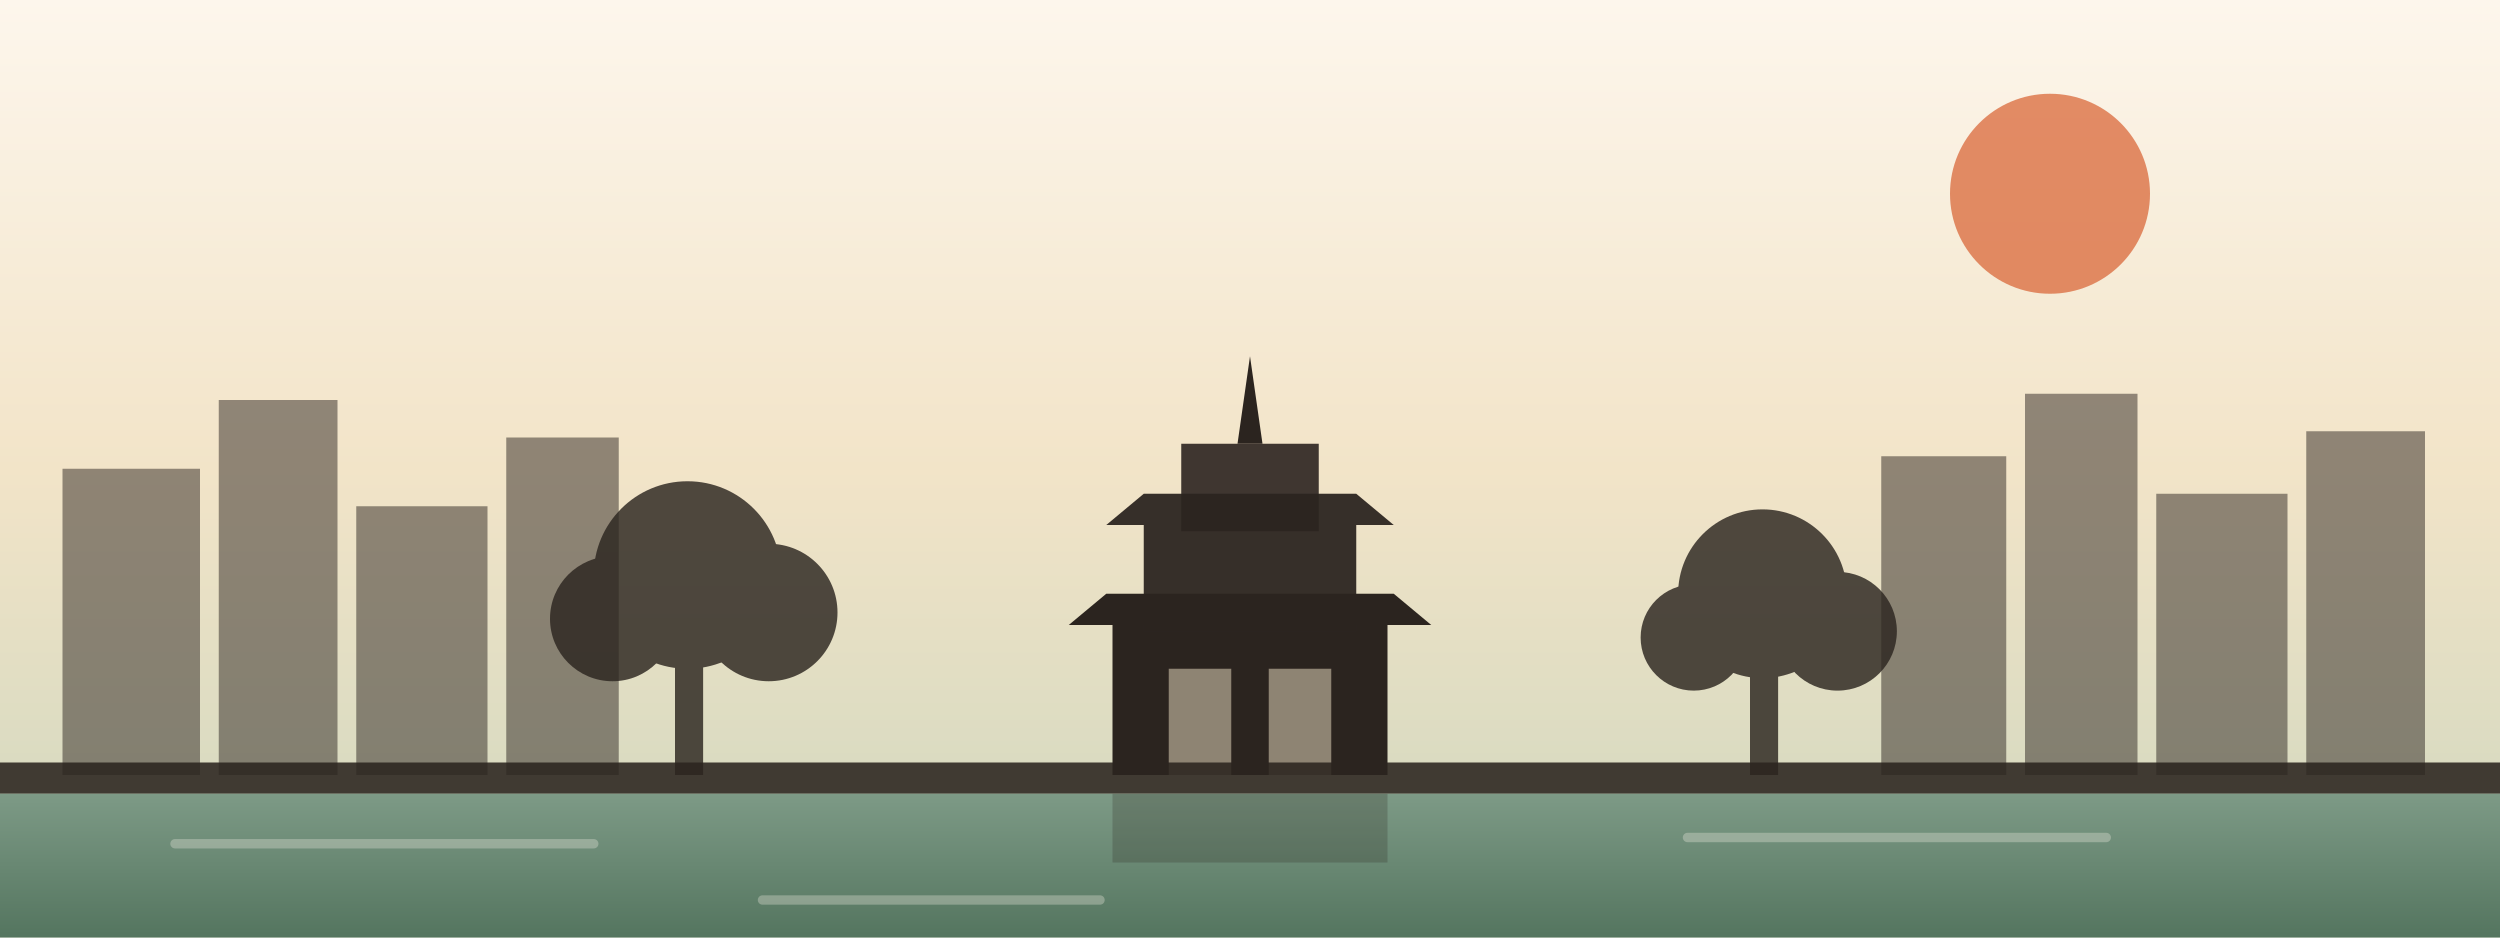
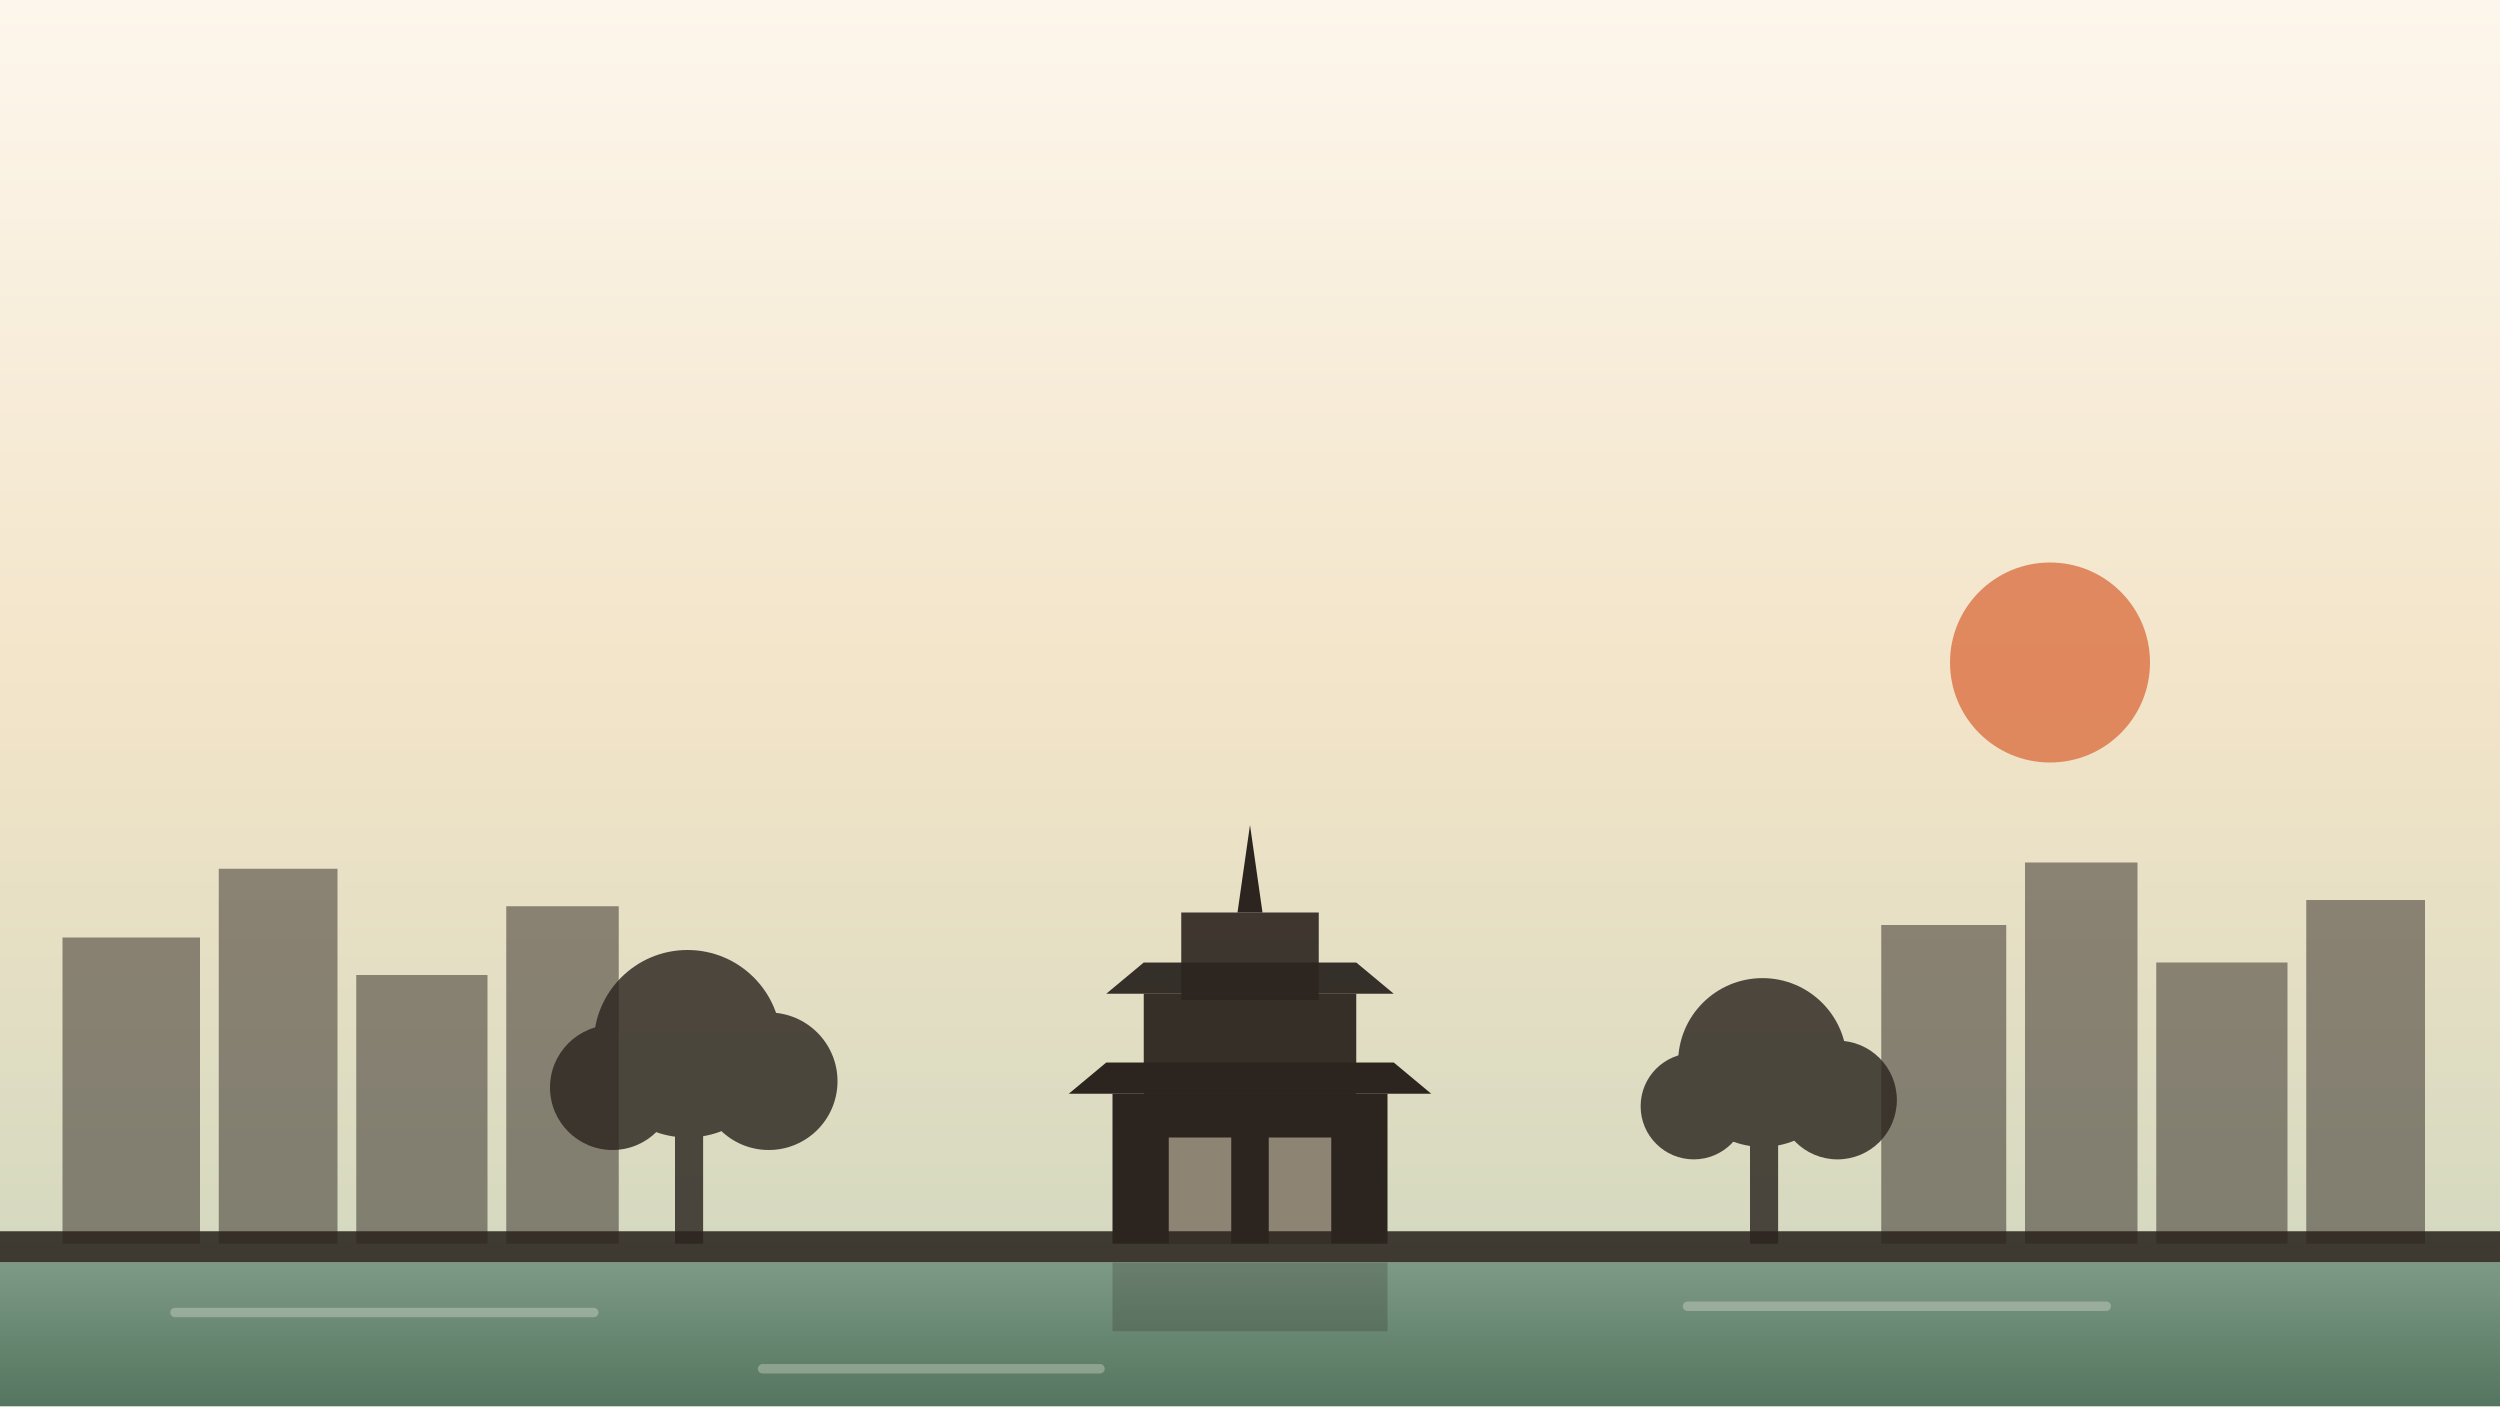
- <svg xmlns="http://www.w3.org/2000/svg" viewBox="0 0 800 300" width="800" height="300" role="img" aria-label="ฮานอย">
+ <svg xmlns="http://www.w3.org/2000/svg" viewBox="0 0 800 450" width="800" height="450" role="img" aria-label="ฮานอย">
  <defs>
    <linearGradient id="h-sky" x1="0" y1="0" x2="0" y2="1">
      <stop offset="0" stop-color="#fdf6ec" />
      <stop offset="0.5" stop-color="#f2e4c8" />
      <stop offset="1" stop-color="#cdd6bd" />
    </linearGradient>
    <linearGradient id="h-lake" x1="0" y1="0" x2="0" y2="1">
      <stop offset="0" stop-color="#7d9a86" />
      <stop offset="1" stop-color="#54755f" />
    </linearGradient>
  </defs>
-   <rect width="800" height="300" fill="url(#h-sky)" />
-   <circle cx="656" cy="62" r="32" fill="#d9683a" opacity="0.75" />
-   <g fill="#2b241f" opacity="0.5">
-     <rect x="20" y="150" width="44" height="98" />
-     <rect x="70" y="128" width="38" height="120" />
-     <rect x="114" y="162" width="42" height="86" />
-     <rect x="162" y="140" width="36" height="108" />
-     <rect x="602" y="146" width="40" height="102" />
-     <rect x="648" y="126" width="36" height="122" />
-     <rect x="690" y="158" width="42" height="90" />
-     <rect x="738" y="138" width="38" height="110" />
-   </g>
-   <g fill="#2b241f" opacity="0.82">
-     <rect x="216" y="196" width="9" height="52" />
-     <circle cx="220" cy="184" r="30" />
-     <circle cx="246" cy="196" r="22" />
-     <circle cx="196" cy="198" r="20" />
-     <rect x="560" y="200" width="9" height="48" />
-     <circle cx="564" cy="190" r="27" />
-     <circle cx="588" cy="202" r="19" />
-     <circle cx="542" cy="204" r="17" />
-   </g>
-   <g fill="#2b241f">
-     <rect x="356" y="200" width="88" height="48" />
-     <rect x="366" y="168" width="68" height="34" opacity="0.94" />
-     <rect x="378" y="142" width="44" height="28" opacity="0.9" />
-     <path d="M396 142 L404 142 L400 114 Z" />
-     <path d="M342 200 L458 200 L446 190 L354 190 Z" />
-     <path d="M354 168 L446 168 L434 158 L366 158 Z" opacity="0.94" />
-     <rect x="374" y="214" width="20" height="34" fill="#f2e4c8" opacity="0.5" />
-     <rect x="406" y="214" width="20" height="34" fill="#f2e4c8" opacity="0.5" />
-   </g>
-   <path d="M0 244 L800 244 L800 254 L0 254 Z" fill="#2b241f" opacity="0.88" />
-   <rect y="254" width="800" height="46" fill="url(#h-lake)" />
-   <g fill="#2b241f" opacity="0.24">
-     <rect x="356" y="254" width="88" height="22" />
-   </g>
-   <g stroke="#fdf6ec" stroke-width="3" opacity="0.3" stroke-linecap="round">
-     <path d="M56 270 H190" />
-     <path d="M540 268 H674" />
-     <path d="M244 288 H352" />
+   <rect width="800" height="450" fill="url(#h-sky)" />
+   <g transform="translate(0,150)">
+     <circle cx="656" cy="62" r="32" fill="#d9683a" opacity="0.75" />
+     <g fill="#2b241f" opacity="0.5">
+       <rect x="20" y="150" width="44" height="98" />
+       <rect x="70" y="128" width="38" height="120" />
+       <rect x="114" y="162" width="42" height="86" />
+       <rect x="162" y="140" width="36" height="108" />
+       <rect x="602" y="146" width="40" height="102" />
+       <rect x="648" y="126" width="36" height="122" />
+       <rect x="690" y="158" width="42" height="90" />
+       <rect x="738" y="138" width="38" height="110" />
+     </g>
+     <g fill="#2b241f" opacity="0.82">
+       <rect x="216" y="196" width="9" height="52" />
+       <circle cx="220" cy="184" r="30" />
+       <circle cx="246" cy="196" r="22" />
+       <circle cx="196" cy="198" r="20" />
+       <rect x="560" y="200" width="9" height="48" />
+       <circle cx="564" cy="190" r="27" />
+       <circle cx="588" cy="202" r="19" />
+       <circle cx="542" cy="204" r="17" />
+     </g>
+     <g fill="#2b241f">
+       <rect x="356" y="200" width="88" height="48" />
+       <rect x="366" y="168" width="68" height="34" opacity="0.94" />
+       <rect x="378" y="142" width="44" height="28" opacity="0.9" />
+       <path d="M396 142 L404 142 L400 114 Z" />
+       <path d="M342 200 L458 200 L446 190 L354 190 Z" />
+       <path d="M354 168 L446 168 L434 158 L366 158 Z" opacity="0.94" />
+       <rect x="374" y="214" width="20" height="34" fill="#f2e4c8" opacity="0.5" />
+       <rect x="406" y="214" width="20" height="34" fill="#f2e4c8" opacity="0.5" />
+     </g>
+     <path d="M0 244 L800 244 L800 254 L0 254 Z" fill="#2b241f" opacity="0.88" />
+     <rect y="254" width="800" height="46" fill="url(#h-lake)" />
+     <g fill="#2b241f" opacity="0.24">
+       <rect x="356" y="254" width="88" height="22" />
+     </g>
+     <g stroke="#fdf6ec" stroke-width="3" opacity="0.3" stroke-linecap="round">
+       <path d="M56 270 H190" />
+       <path d="M540 268 H674" />
+       <path d="M244 288 H352" />
+     </g>
  </g>
</svg>
